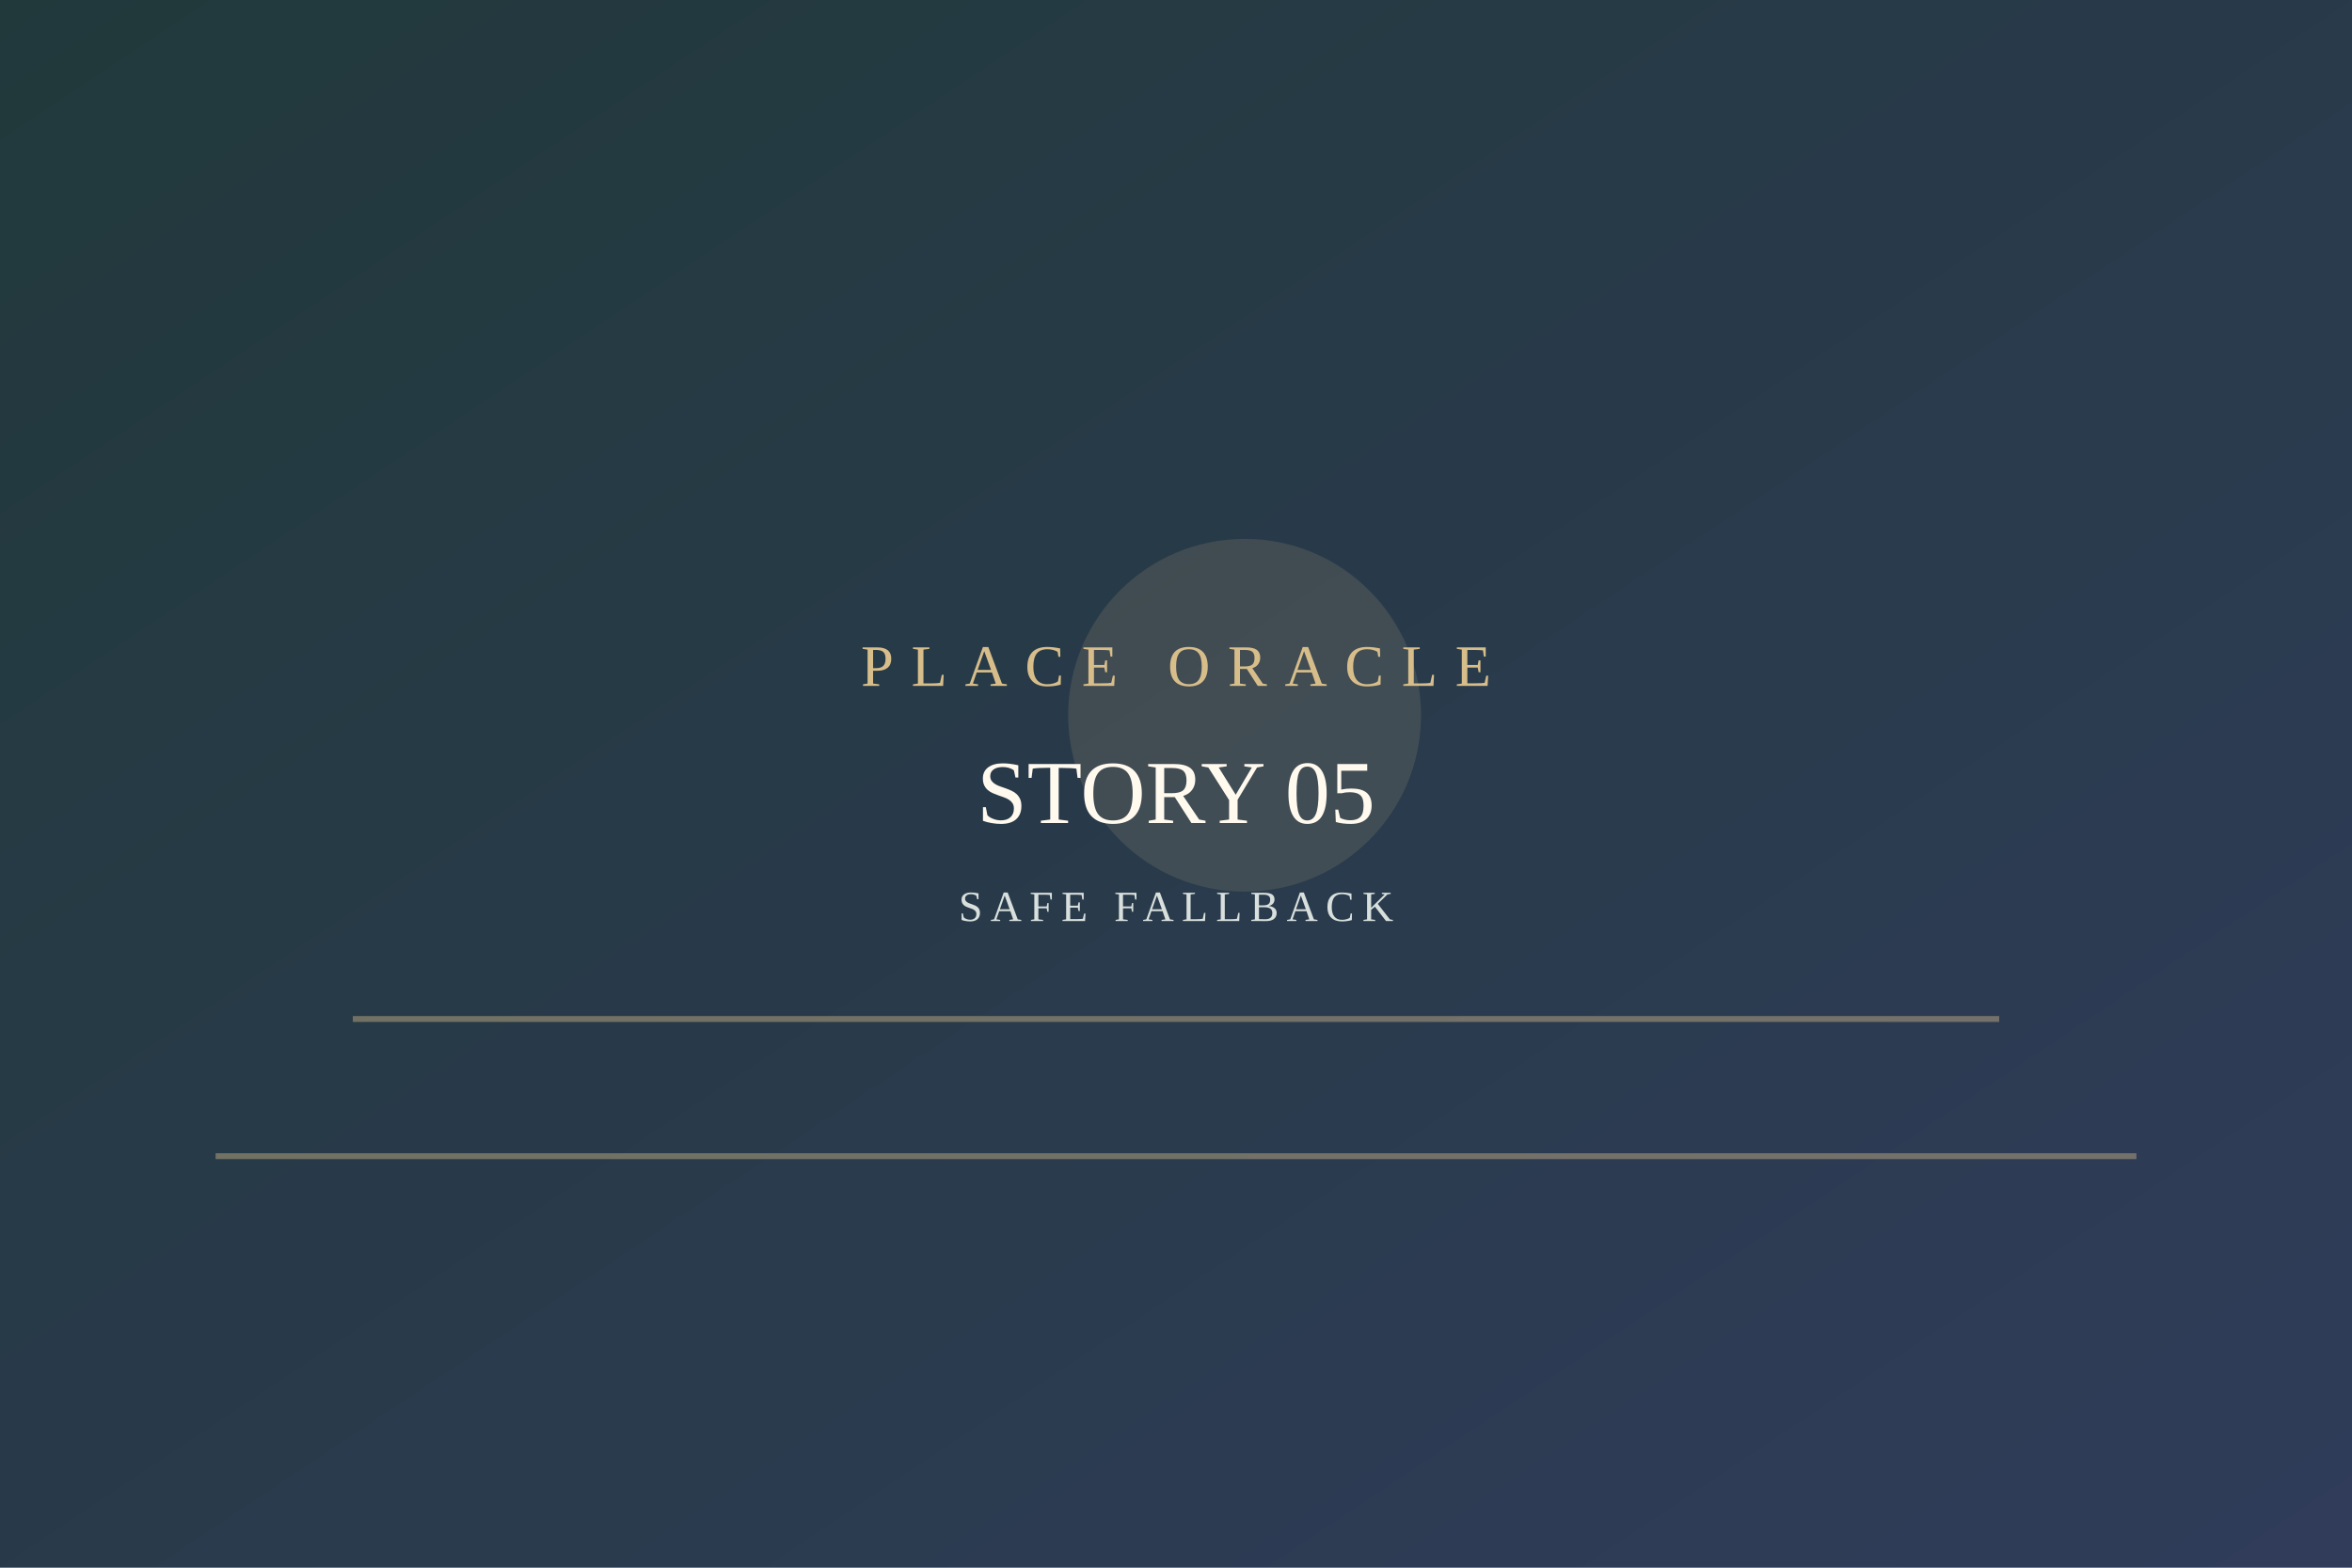
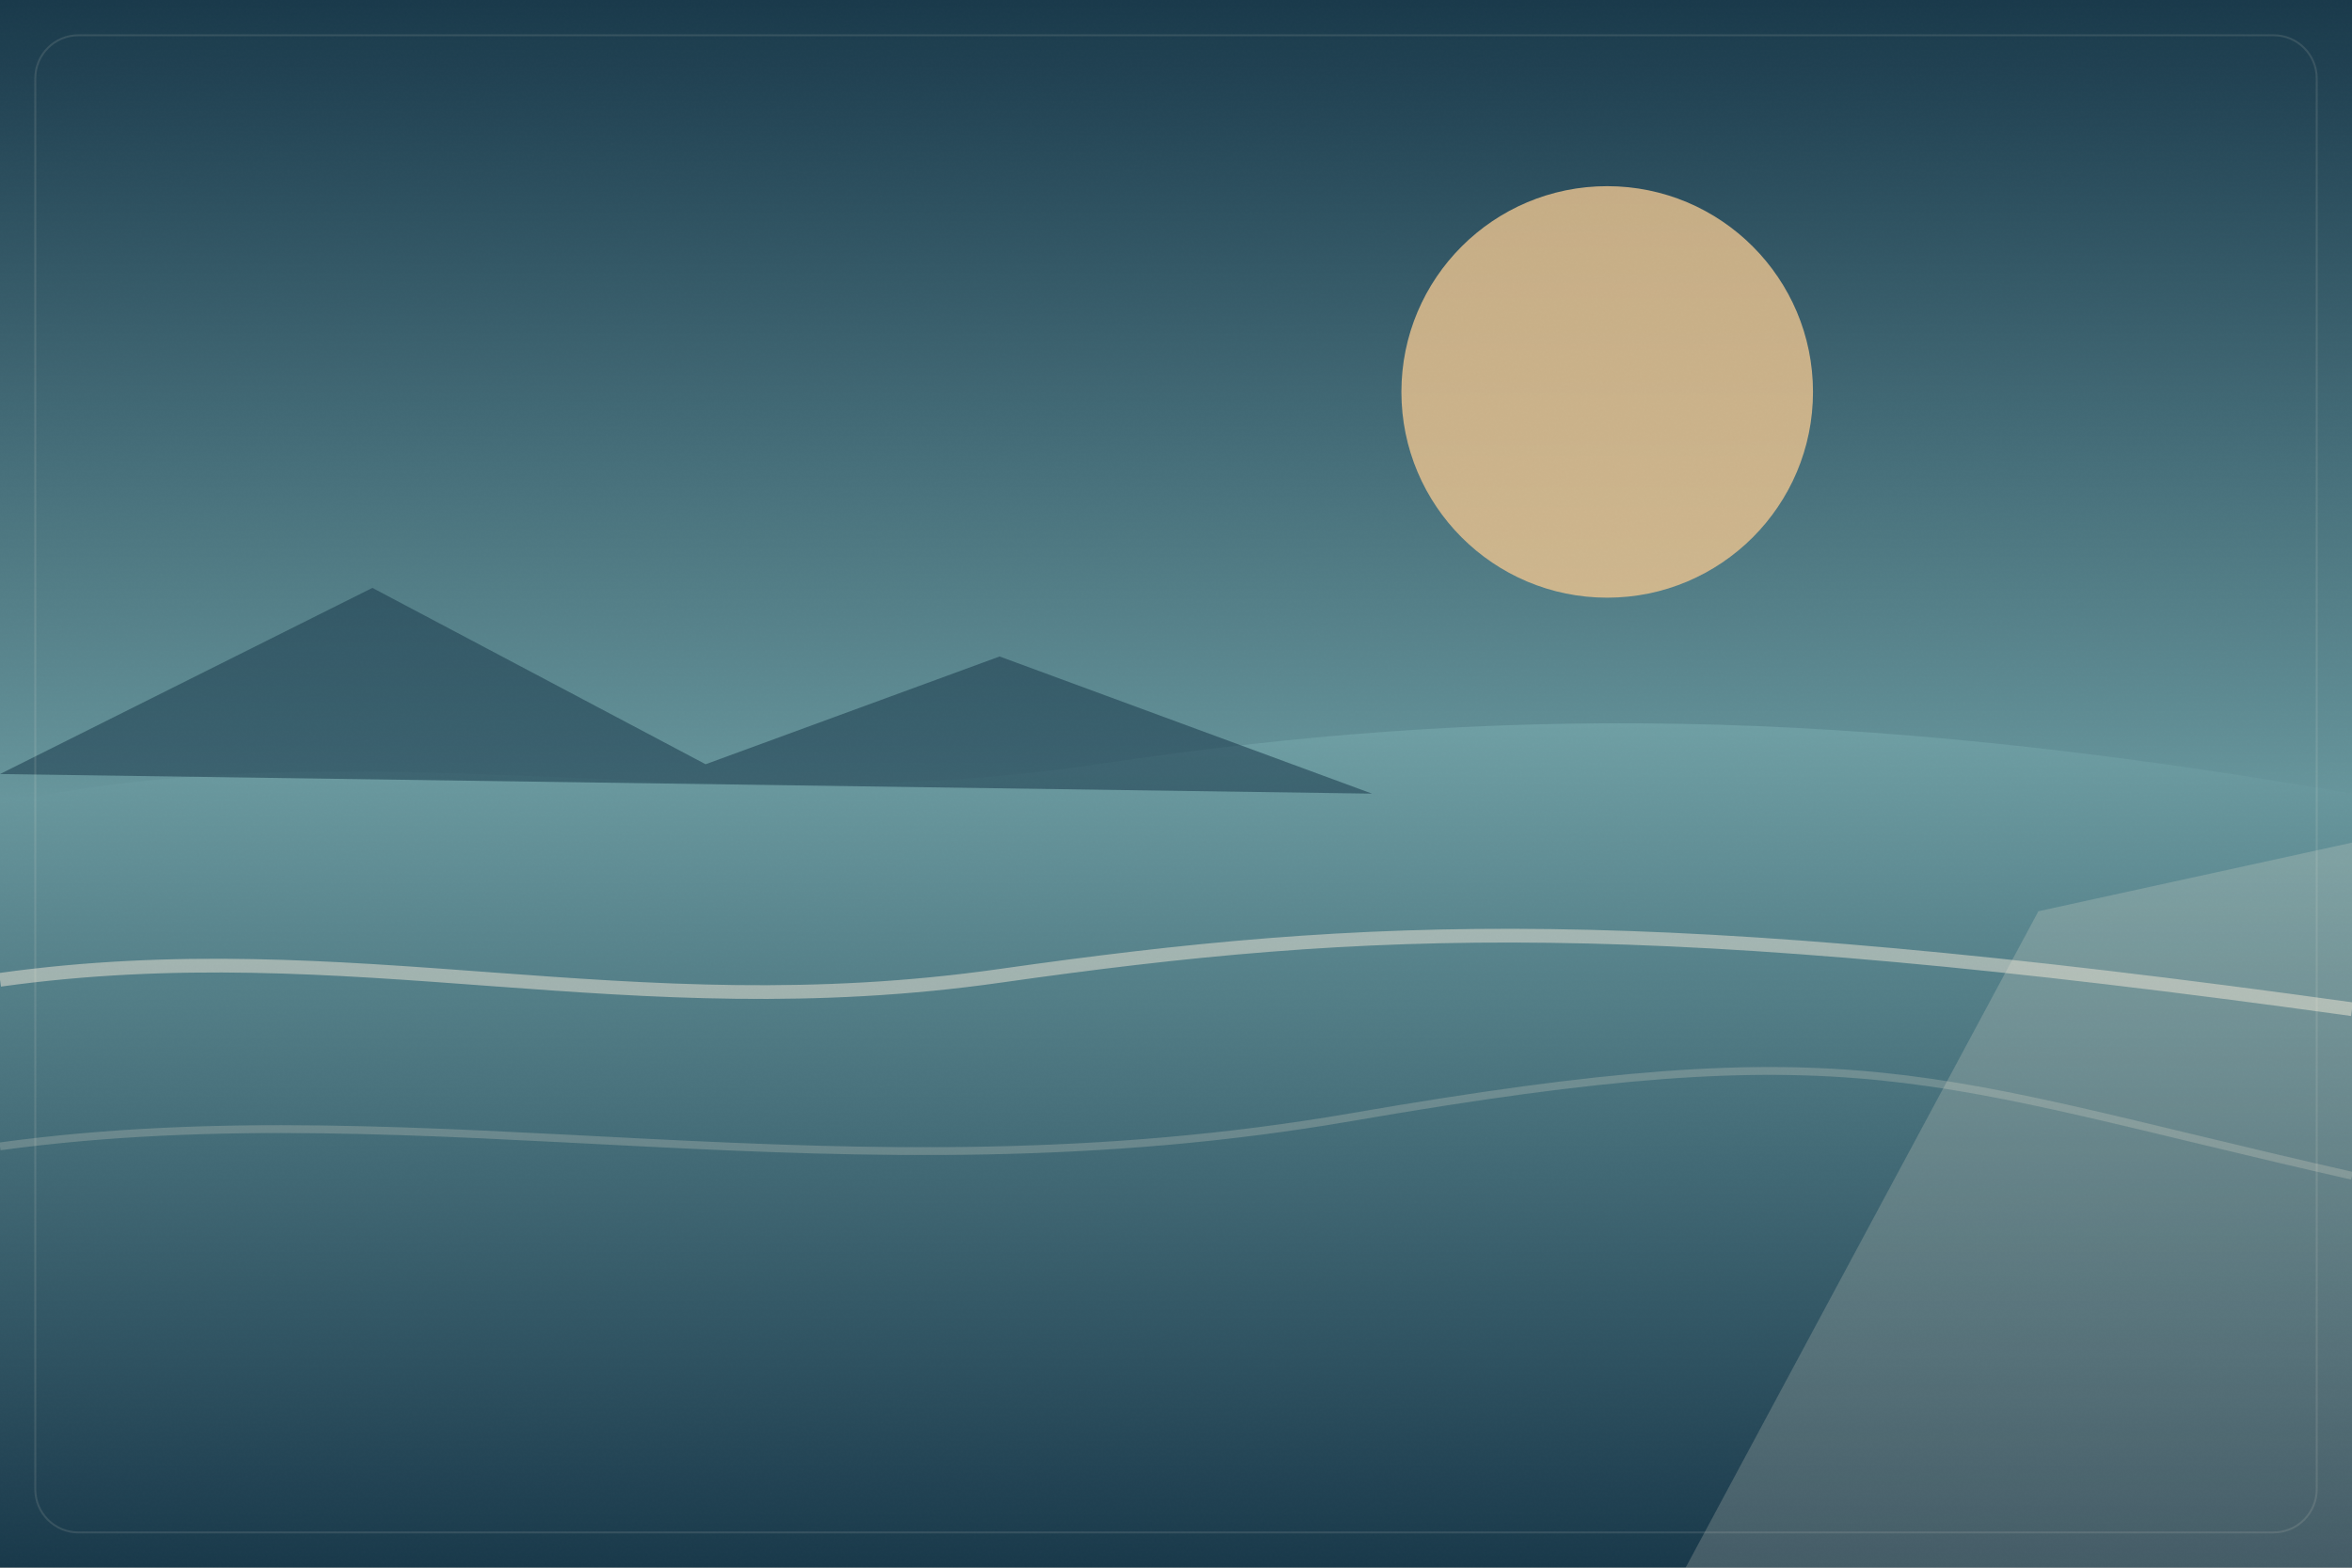
- <svg xmlns="http://www.w3.org/2000/svg" viewBox="0 0 1200 800" role="img" aria-labelledby="t d">
+ <svg xmlns="http://www.w3.org/2000/svg" viewBox="0 0 1200 800" role="img" aria-label="夕暮れの湖と山の景色">
  <defs>
-     <linearGradient id="g" x1="0" y1="0" x2="1" y2="1">
-       <stop stop-color="hsl(185 28% 18%)" />
-       <stop offset="1" stop-color="hsl(223 30% 27%)" />
+     <linearGradient id="sky5" x1="0" y1="0" x2="0" y2="1">
+       <stop stop-color="#18384a" />
+       <stop offset=".56" stop-color="#6f9fa4" />
+       <stop offset="1" stop-color="#f3ead9" />
    </linearGradient>
+     <linearGradient id="glow5" x1="0" y1="0" x2="1" y2="1">
+       <stop stop-color="#e9c28f" stop-opacity=".95" />
+       <stop offset="1" stop-color="#f3ead9" stop-opacity=".08" />
+     </linearGradient>
+     <linearGradient id="water5" x1="0" y1="0" x2="0" y2="1">
+       <stop stop-color="#6f9fa4" />
+       <stop offset="1" stop-color="#18384a" />
+     </linearGradient>
+     <filter id="soft5">
+       <feGaussianBlur stdDeviation="12" />
+     </filter>
+     <filter id="grain5" x="-10%" y="-10%" width="120%" height="120%">
+       <feTurbulence type="fractalNoise" baseFrequency=".8" numOctaves="2" seed="5" />
+       <feColorMatrix type="saturate" values="0" />
+       <feComponentTransfer>
+         <feFuncA type="table" tableValues="0 .035" />
+       </feComponentTransfer>
+     </filter>
  </defs>
-   <rect width="1200" height="800" fill="url(#g)" />
-   <circle cx="635" cy="365" r="90" fill="#d7bd8a" opacity=".14" />
-   <path d="M110 590H1090M180 520H1020" stroke="#d7bd8a" stroke-width="3" opacity=".42" />
-   <text x="600" y="350" text-anchor="middle" fill="#d7bd8a" font-size="30" letter-spacing="9">PLACE ORACLE</text>
-   <text x="600" y="420" text-anchor="middle" fill="#fff9ee" font-size="46">STORY 05</text>
-   <text x="600" y="470" text-anchor="middle" fill="#d8dfdc" font-size="22" letter-spacing="4">SAFE FALLBACK</text>
+   <rect width="1200" height="800" fill="url(#sky5)" />
+   <circle cx="820" cy="200" r="105" fill="#e9c28f" opacity=".82" />
+   <path d="M0 410 C190 370 360 420 560 390 S940 360 1200 405 V800 H0Z" fill="url(#water5)" />
+   <path d="M0 500 C180 475 320 525 510 498 S840 465 1200 515" fill="none" stroke="#f3ead9" stroke-opacity=".48" stroke-width="7" />
+   <path d="M0 585 C220 555 430 615 690 570 S980 550 1200 600" fill="none" stroke="#f3ead9" stroke-opacity=".22" stroke-width="4" />
+   <path d="M0 395 L190 300 360 390 510 335 700 405 Z" fill="#18384a" opacity=".55" />
+   <path d="M860 800 L1040 465 1200 430 1200 800Z" fill="#f3ead9" opacity=".2" />
+   <rect width="1200" height="800" filter="url(#grain5)" opacity=".45" />
+   <rect x="18" y="18" width="1164" height="764" rx="22" fill="none" stroke="#f3ead9" stroke-opacity=".12" />
</svg>
